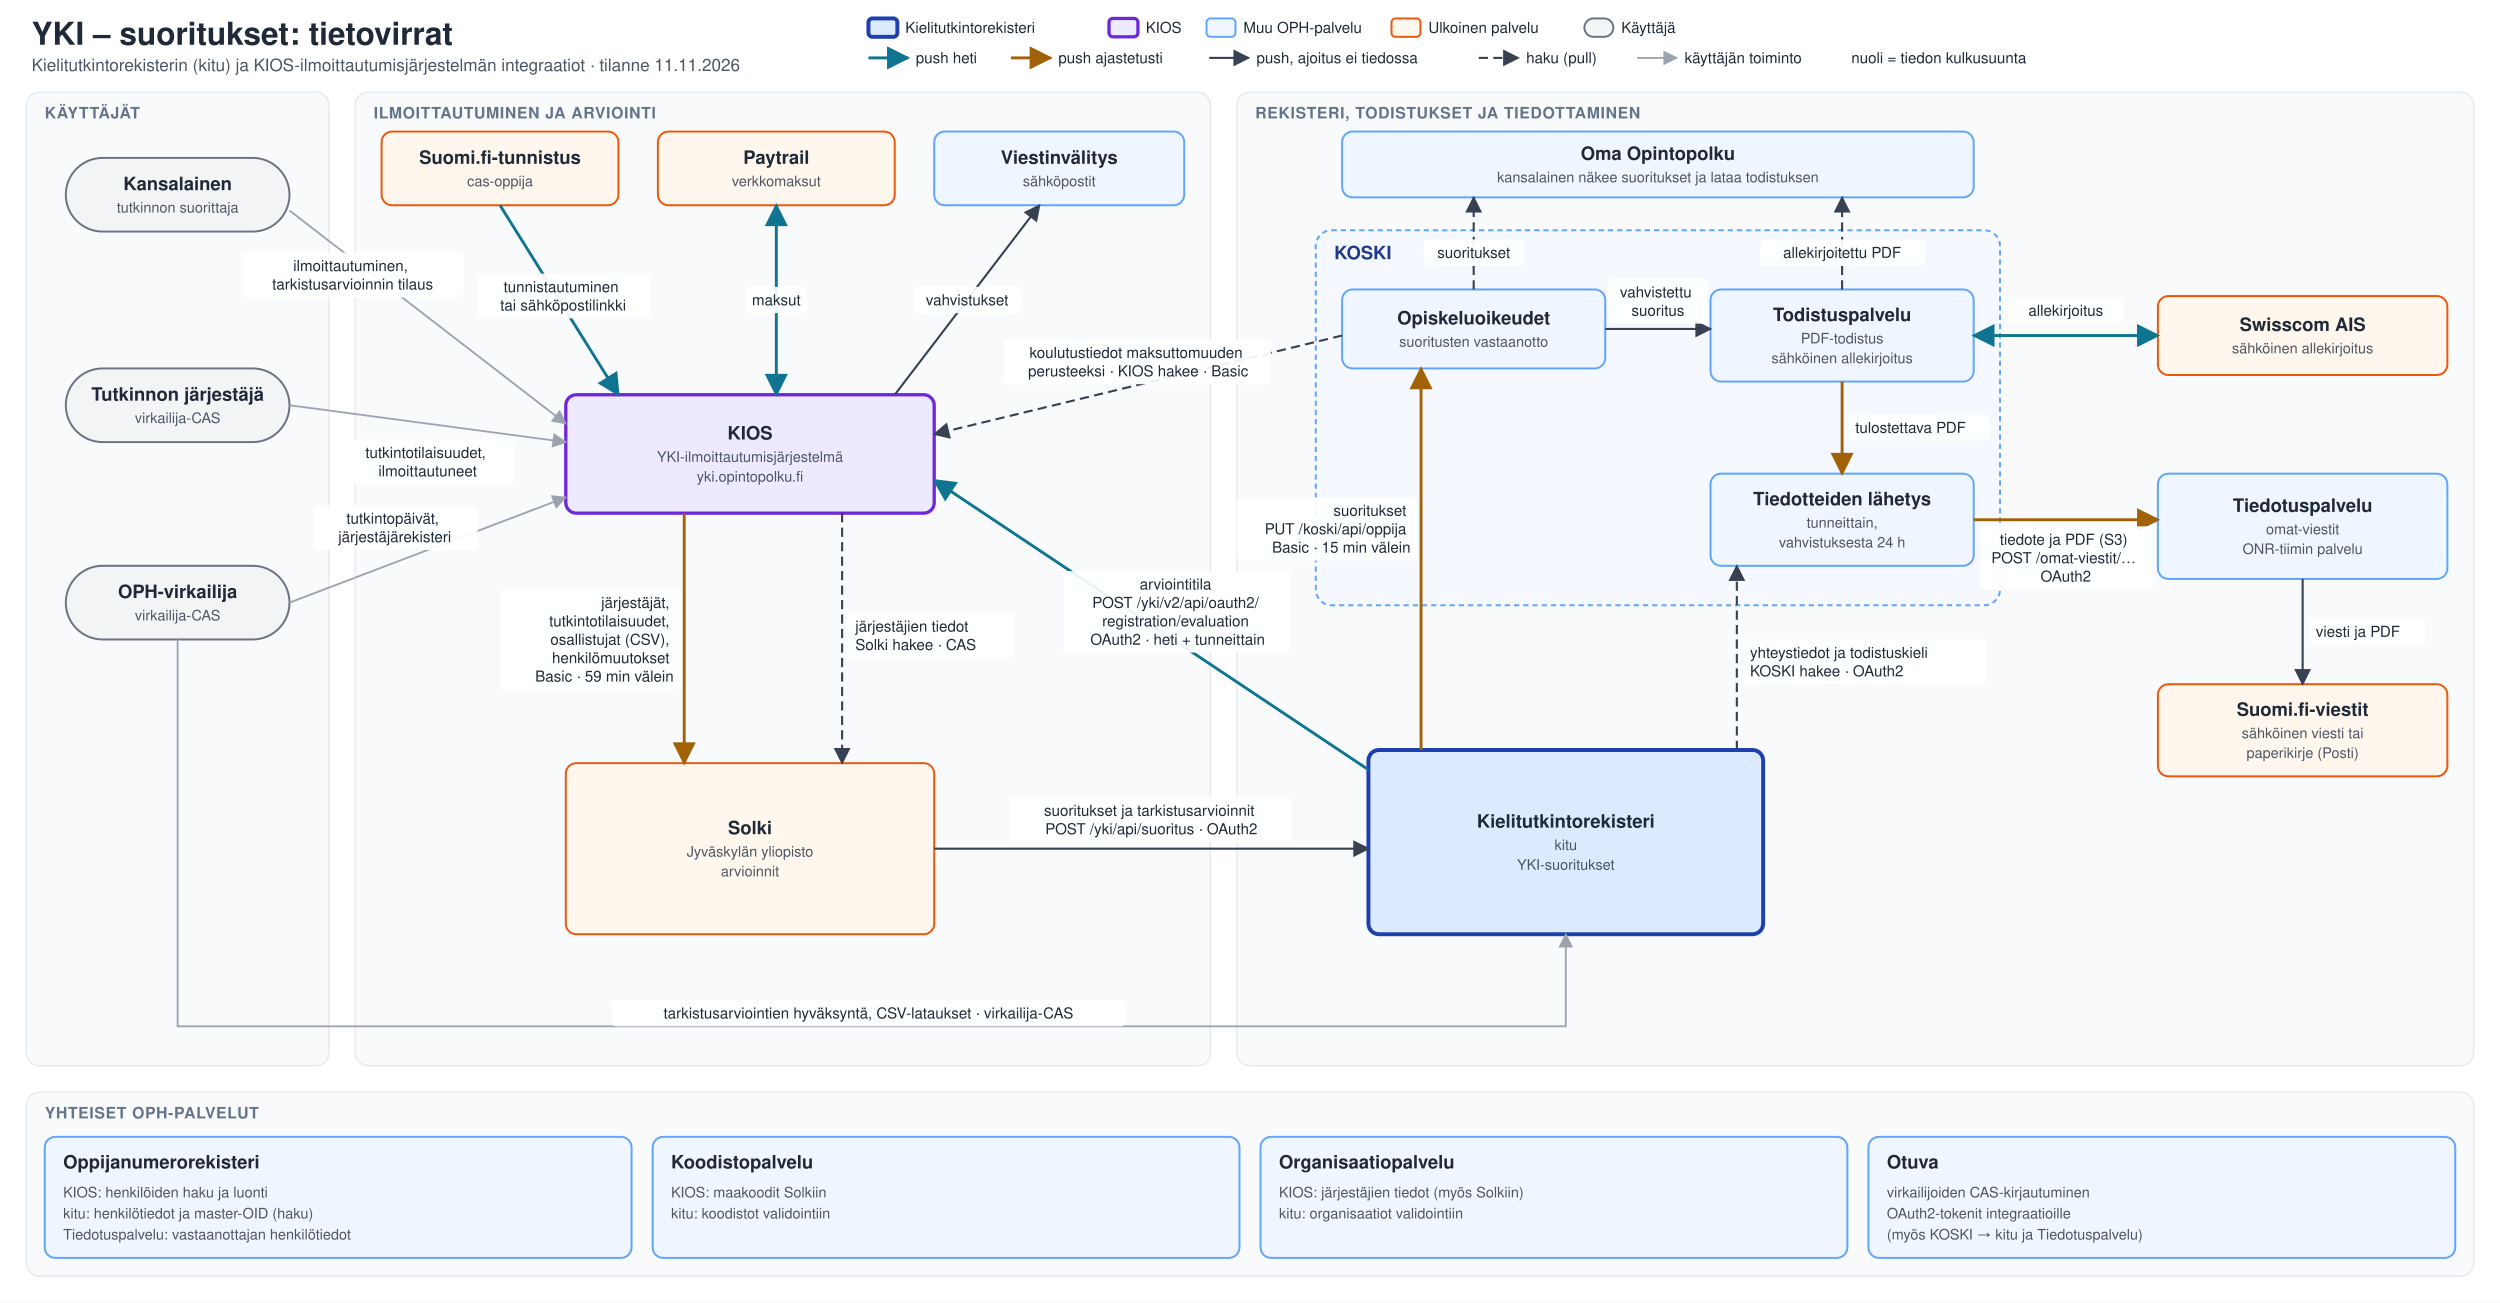
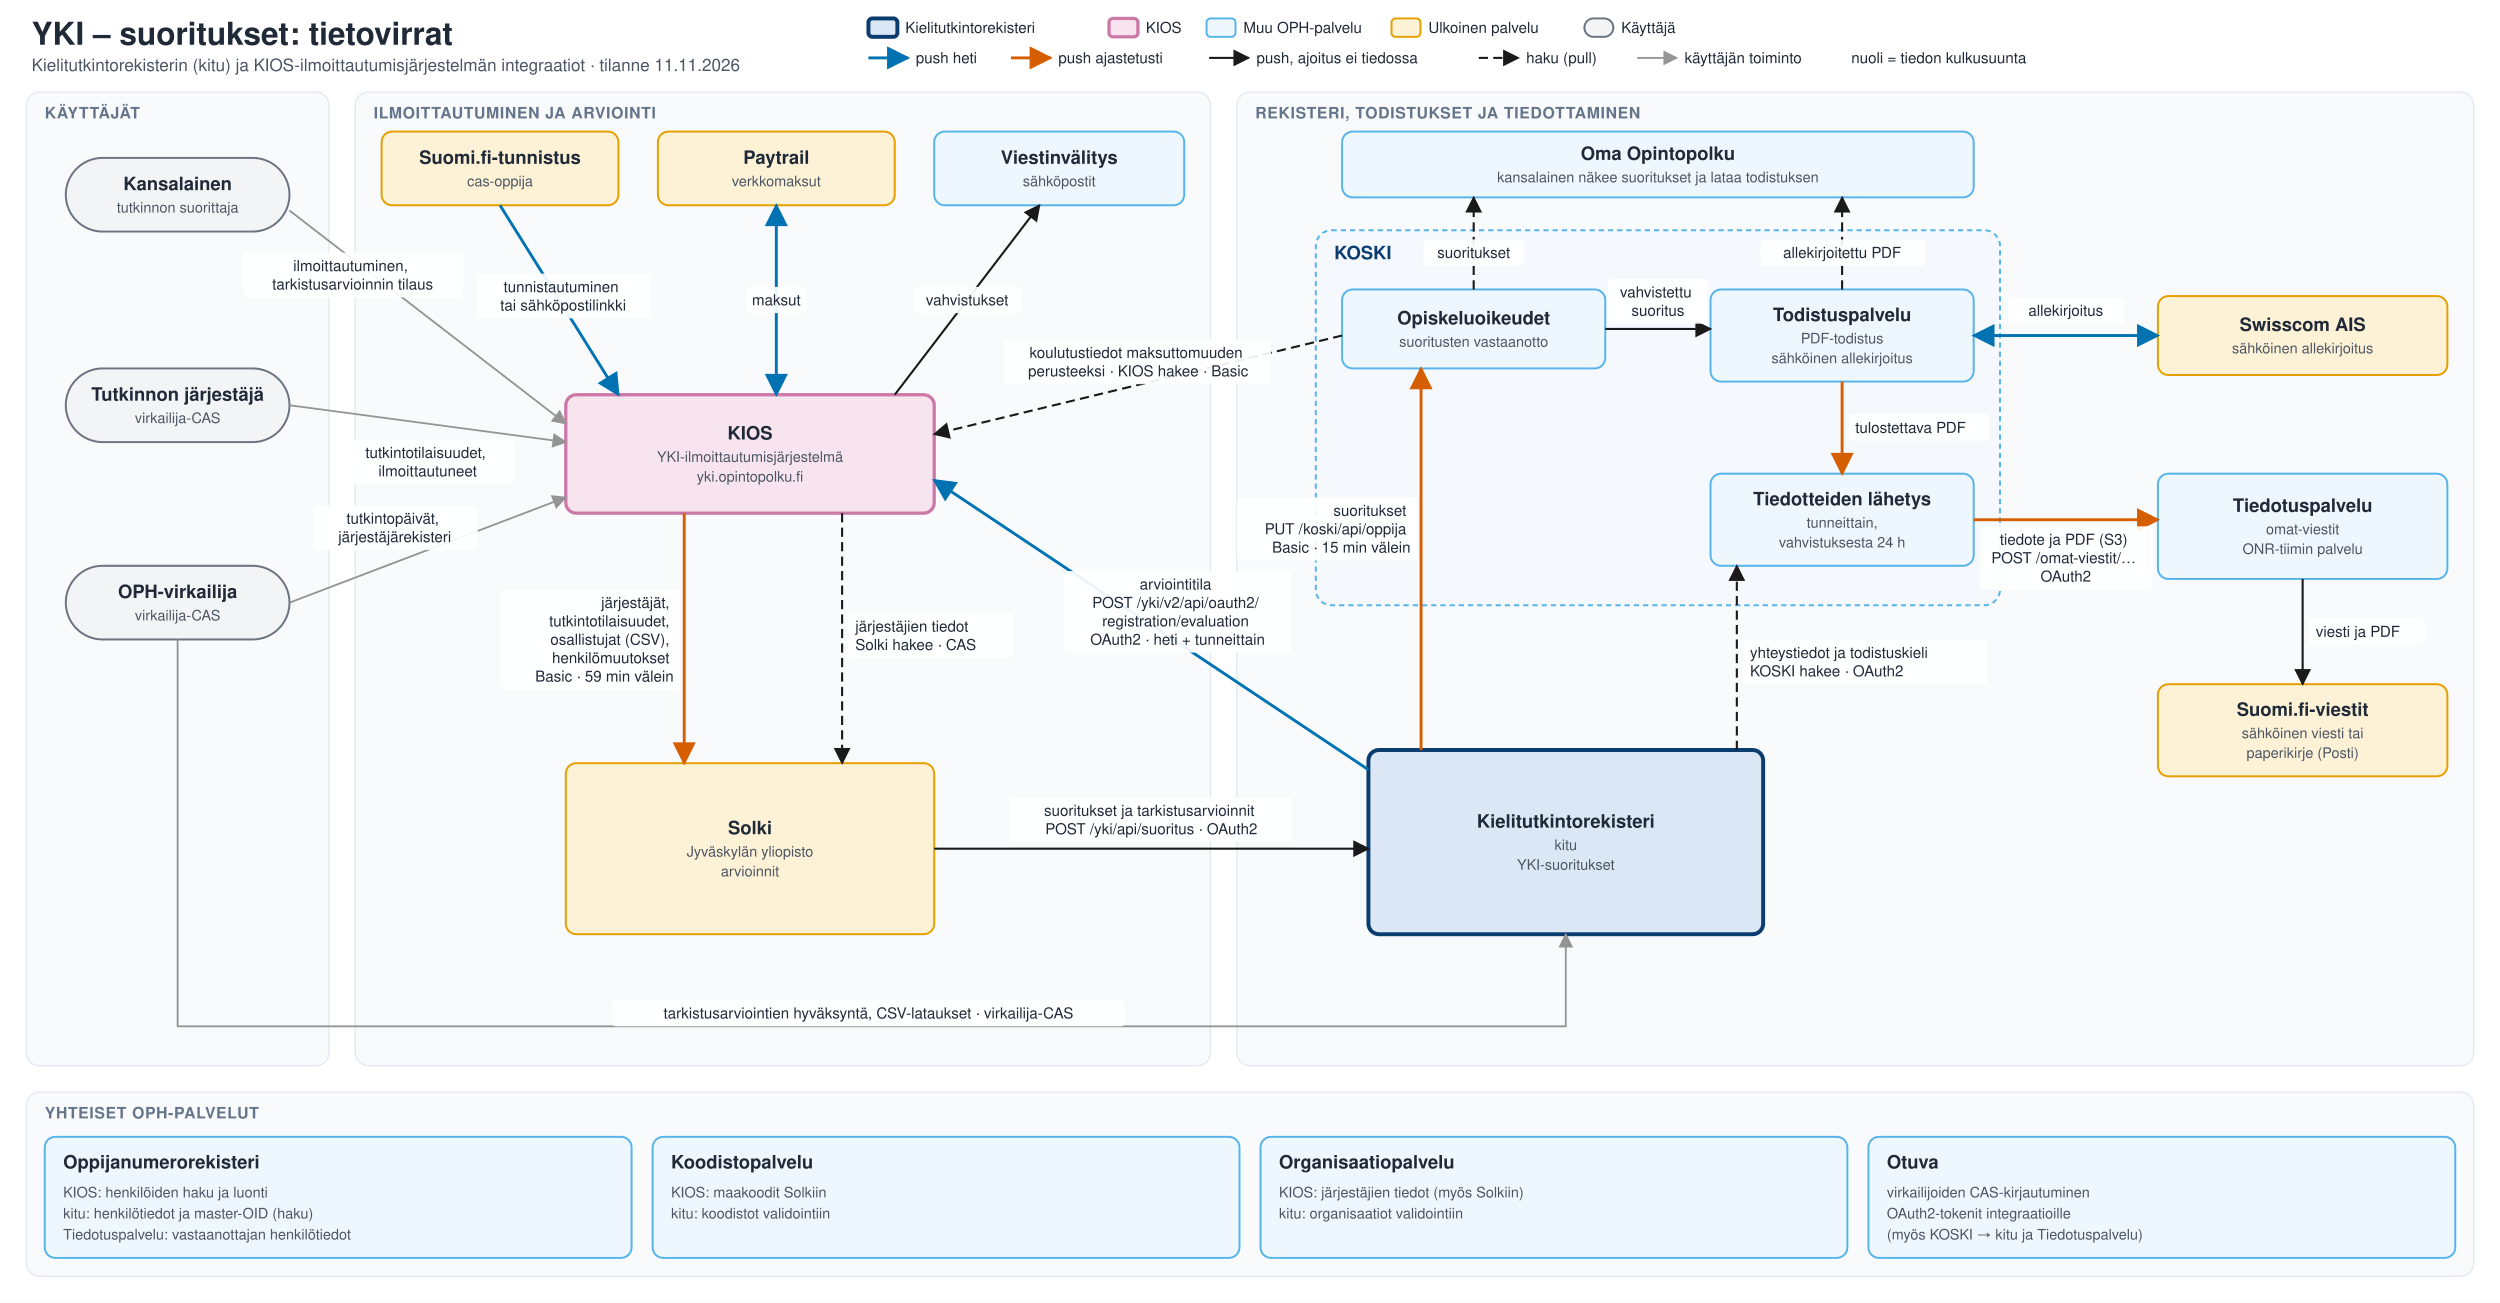
<svg xmlns="http://www.w3.org/2000/svg" width="1900" height="990" viewBox="0 0 1900 990">
  <defs>
    <style>
    text { font-family: Helvetica, Arial, sans-serif; fill: #1f2937; }
    .tausta { fill: #ffffff; }
    .otsikko { font-size: 24px; font-weight: bold; }
    .alaotsikko { font-size: 13px; fill: #4b5563; }
    .kaista { fill: #f8fafc; stroke: #e2e8f0; stroke-width: 1; }
    .kaistan-nimi { font-size: 12px; font-weight: bold; fill: #64748b; letter-spacing: 0.5px; }
    .laatikko rect { stroke-width: 1.5; }
    .nimi { font-size: 14px; font-weight: bold; }
    .lisatieto { font-size: 11px; fill: #4b5563; }
-     .kitu rect { fill: #dbeafe; stroke: #1e40af; stroke-width: 3; }
-     .kios rect { fill: #ede9fe; stroke: #6d28d9; stroke-width: 2.5; }
-     .oph rect { fill: #eff6ff; stroke: #60a5fa; }
-     .ulkoinen rect { fill: #fff7ed; stroke: #ea580c; }
-     .infra rect { fill: #f0fdf4; stroke: #16a34a; }
+     .kitu rect { fill: #dbe7f5; stroke: #0b3c6e; stroke-width: 3; }
+     .kios rect { fill: #f7e4ef; stroke: #cc79a7; stroke-width: 2.5; }
+     .oph rect { fill: #eef7fd; stroke: #56b4e9; }
+     .ulkoinen rect { fill: #fdf1d6; stroke: #e69f00; }
+     .infra rect { fill: #e3f2e7; stroke: #117733; }
    .toimija rect { fill: #f3f4f6; stroke: #6b7280; }
-     .ryhma { fill: #f5f9ff; stroke: #60a5fa; stroke-width: 1.5; stroke-dasharray: 4 3; }
-     .ryhman-nimi { font-size: 14px; font-weight: bold; fill: #1e3a8a; }
-     .nuoli path { fill: none; stroke: #374151; stroke-width: 1.6; }
-     .heti path { stroke: #0e7490; stroke-width: 2.2; }
-     .ajastettu path { stroke: #a16207; stroke-width: 2.2; }
+     .ryhma { fill: #f5f9fd; stroke: #56b4e9; stroke-width: 1.5; stroke-dasharray: 4 3; }
+     .ryhman-nimi { font-size: 14px; font-weight: bold; fill: #0b3c6e; }
+     .nuoli path { fill: none; stroke: #1a1a1a; stroke-width: 1.6; }
+     .heti path { stroke: #0072b2; stroke-width: 2.2; }
+     .ajastettu path { stroke: #d55e00; stroke-width: 2.2; }
    .pull path { stroke-dasharray: 7 4; }
-     .kayttaja path { stroke: #9ca3af; stroke-width: 1.4; }
+     .kayttaja path { stroke: #949494; stroke-width: 1.4; }
    .nuolen-teksti rect { fill: #ffffff; fill-opacity: 0.92; }
    .nuolen-teksti text { font-size: 11.5px; }
    .ei-kaytossa { opacity: 0.5; }
    .selite { font-size: 11.5px; }
    </style>
    <marker id="karki-heti" viewBox="0 0 10 10" refX="9" refY="5" markerWidth="8" markerHeight="8" orient="auto-start-reverse">
-       <path d="M 0,0 L 10,5 L 0,10 z" fill="#0e7490" />
+       <path d="M 0,0 L 10,5 L 0,10 z" fill="#0072b2" />
    </marker>
    <marker id="karki-ajastettu" viewBox="0 0 10 10" refX="9" refY="5" markerWidth="8" markerHeight="8" orient="auto-start-reverse">
-       <path d="M 0,0 L 10,5 L 0,10 z" fill="#a16207" />
+       <path d="M 0,0 L 10,5 L 0,10 z" fill="#d55e00" />
    </marker>
    <marker id="karki-push" viewBox="0 0 10 10" refX="9" refY="5" markerWidth="8" markerHeight="8" orient="auto-start-reverse">
-       <path d="M 0,0 L 10,5 L 0,10 z" fill="#374151" />
+       <path d="M 0,0 L 10,5 L 0,10 z" fill="#1a1a1a" />
    </marker>
    <marker id="karki-pull" viewBox="0 0 10 10" refX="9" refY="5" markerWidth="8" markerHeight="8" orient="auto-start-reverse">
-       <path d="M 0,0 L 10,5 L 0,10 z" fill="#374151" />
+       <path d="M 0,0 L 10,5 L 0,10 z" fill="#1a1a1a" />
    </marker>
    <marker id="karki-kayttaja" viewBox="0 0 10 10" refX="9" refY="5" markerWidth="8" markerHeight="8" orient="auto-start-reverse">
-       <path d="M 0,0 L 10,5 L 0,10 z" fill="#9ca3af" />
+       <path d="M 0,0 L 10,5 L 0,10 z" fill="#949494" />
    </marker>
  </defs>
  <rect class="tausta" x="0" y="0" width="1900" height="990" />
  <g id="otsikko">
    <text class="otsikko" x="24" y="34">YKI – suoritukset: tietovirrat</text>
    <text class="alaotsikko" x="24" y="54">Kielitutkintorekisterin (kitu) ja KIOS-ilmoittautumisjärjestelmän integraatiot · tilanne 11.11.2026</text>
  </g>
  <g id="selite">
    <g class="laatikko kitu">
      <rect x="660" y="14" width="22" height="14" rx="3" />
    </g>
    <text class="selite" x="688" y="25">Kielitutkintorekisteri</text>
    <g class="laatikko kios">
      <rect x="842.825" y="14" width="22" height="14" rx="3" />
    </g>
    <text class="selite" x="870.825" y="25">KIOS</text>
    <g class="laatikko oph">
      <rect x="916.975" y="14" width="22" height="14" rx="3" />
    </g>
    <text class="selite" x="944.975" y="25">Muu OPH-palvelu</text>
    <g class="laatikko ulkoinen">
      <rect x="1057.537" y="14" width="22" height="14" rx="3" />
    </g>
    <text class="selite" x="1085.537" y="25">Ulkoinen palvelu</text>
    <g class="laatikko toimija">
      <rect x="1204.137" y="14" width="22" height="14" rx="7" />
    </g>
    <text class="selite" x="1232.137" y="25">Käyttäjä</text>
    <g class="nuoli heti">
      <path d="M 660,44 L 690,44" marker-end="url(#karki-heti)" />
    </g>
    <text class="selite" x="696" y="48">push heti</text>
    <g class="nuoli ajastettu">
      <path d="M 768.337,44 L 798.337,44" marker-end="url(#karki-ajastettu)" />
    </g>
    <text class="selite" x="804.337" y="48">push ajastetusti</text>
    <g class="nuoli push">
      <path d="M 918.938,44 L 948.938,44" marker-end="url(#karki-push)" />
    </g>
    <text class="selite" x="954.938" y="48">push, ajoitus ei tiedossa</text>
    <g class="nuoli pull">
      <path d="M 1123.875,44 L 1153.875,44" marker-end="url(#karki-pull)" />
    </g>
    <text class="selite" x="1159.875" y="48">haku (pull)</text>
    <g class="nuoli kayttaja">
      <path d="M 1244.287,44 L 1274.287,44" marker-end="url(#karki-kayttaja)" />
    </g>
    <text class="selite" x="1280.287" y="48">käyttäjän toiminto</text>
    <text class="selite" x="1406.962" y="48">nuoli = tiedon kulkusuunta</text>
  </g>
  <g id="kaista-toimijat">
    <rect class="kaista" x="20" y="70" width="230" height="740" rx="10" />
    <text class="kaistan-nimi" x="34" y="90">KÄYTTÄJÄT</text>
  </g>
  <g id="kaista-ilmoittautuminen">
    <rect class="kaista" x="270" y="70" width="650" height="740" rx="10" />
    <text class="kaistan-nimi" x="284" y="90">ILMOITTAUTUMINEN JA ARVIOINTI</text>
  </g>
  <g id="kaista-rekisteri">
    <rect class="kaista" x="940" y="70" width="940" height="740" rx="10" />
    <text class="kaistan-nimi" x="954" y="90">REKISTERI, TODISTUKSET JA TIEDOTTAMINEN</text>
  </g>
  <g id="kansalainen" class="laatikko toimija">
    <rect x="50" y="120" width="170" height="56" rx="28" />
    <text class="nimi" x="135" y="144.5" text-anchor="middle">Kansalainen</text>
    <text class="lisatieto" x="135" y="161.5" text-anchor="middle">tutkinnon suorittaja</text>
  </g>
  <g id="jarjestaja" class="laatikko toimija">
    <rect x="50" y="280" width="170" height="56" rx="28" />
    <text class="nimi" x="135" y="304.5" text-anchor="middle">Tutkinnon järjestäjä</text>
    <text class="lisatieto" x="135" y="321.5" text-anchor="middle">virkailija-CAS</text>
  </g>
  <g id="virkailija" class="laatikko toimija">
    <rect x="50" y="430" width="170" height="56" rx="28" />
    <text class="nimi" x="135" y="454.5" text-anchor="middle">OPH-virkailija</text>
    <text class="lisatieto" x="135" y="471.5" text-anchor="middle">virkailija-CAS</text>
  </g>
  <g id="suomifi" class="laatikko ulkoinen">
    <rect x="290" y="100" width="180" height="56" rx="8" />
    <text class="nimi" x="380" y="124.5" text-anchor="middle">Suomi.fi-tunnistus</text>
    <text class="lisatieto" x="380" y="141.5" text-anchor="middle">cas-oppija</text>
  </g>
  <g id="paytrail" class="laatikko ulkoinen">
    <rect x="500" y="100" width="180" height="56" rx="8" />
    <text class="nimi" x="590" y="124.5" text-anchor="middle">Paytrail</text>
    <text class="lisatieto" x="590" y="141.5" text-anchor="middle">verkkomaksut</text>
  </g>
  <g id="viestinvalitys" class="laatikko oph">
    <rect x="710" y="100" width="190" height="56" rx="8" />
    <text class="nimi" x="805" y="124.5" text-anchor="middle">Viestinvälitys</text>
    <text class="lisatieto" x="805" y="141.5" text-anchor="middle">sähköpostit</text>
  </g>
  <g id="kios" class="laatikko kios">
    <rect x="430" y="300" width="280" height="90" rx="8" />
    <text class="nimi" x="570" y="334" text-anchor="middle">KIOS</text>
    <text class="lisatieto" x="570" y="351" text-anchor="middle">YKI-ilmoittautumisjärjestelmä</text>
    <text class="lisatieto" x="570" y="366" text-anchor="middle">yki.opintopolku.fi</text>
  </g>
  <g id="solki" class="laatikko ulkoinen">
    <rect x="430" y="580" width="280" height="130" rx="8" />
    <text class="nimi" x="570" y="634" text-anchor="middle">Solki</text>
    <text class="lisatieto" x="570" y="651" text-anchor="middle">Jyväskylän yliopisto</text>
    <text class="lisatieto" x="570" y="666" text-anchor="middle">arvioinnit</text>
  </g>
  <g id="kitu" class="laatikko kitu">
    <rect x="1040" y="570" width="300" height="140" rx="8" />
    <text class="nimi" x="1190" y="629" text-anchor="middle">Kielitutkintorekisteri</text>
    <text class="lisatieto" x="1190" y="646" text-anchor="middle">kitu</text>
    <text class="lisatieto" x="1190" y="661" text-anchor="middle">YKI-suoritukset</text>
  </g>
  <g id="oma-opintopolku" class="laatikko oph">
    <rect x="1020" y="100" width="480" height="50" rx="8" />
    <text class="nimi" x="1260" y="121.5" text-anchor="middle">Oma Opintopolku</text>
    <text class="lisatieto" x="1260" y="138.5" text-anchor="middle">kansalainen näkee suoritukset ja lataa todistuksen</text>
  </g>
  <g id="koski">
    <rect class="ryhma" x="1000" y="175" width="520" height="285" rx="12" />
    <text class="ryhman-nimi" x="1014" y="197">KOSKI</text>
  </g>
  <g id="koski-opiskeluoikeudet" class="laatikko oph">
    <rect x="1020" y="220" width="200" height="60" rx="8" />
    <text class="nimi" x="1120" y="246.5" text-anchor="middle">Opiskeluoikeudet</text>
    <text class="lisatieto" x="1120" y="263.5" text-anchor="middle">suoritusten vastaanotto</text>
  </g>
  <g id="koski-todistuspalvelu" class="laatikko oph">
    <rect x="1300" y="220" width="200" height="70" rx="8" />
    <text class="nimi" x="1400" y="244" text-anchor="middle">Todistuspalvelu</text>
    <text class="lisatieto" x="1400" y="261" text-anchor="middle">PDF-todistus</text>
    <text class="lisatieto" x="1400" y="276" text-anchor="middle">sähköinen allekirjoitus</text>
  </g>
  <g id="koski-tiedotteet" class="laatikko oph">
    <rect x="1300" y="360" width="200" height="70" rx="8" />
    <text class="nimi" x="1400" y="384" text-anchor="middle">Tiedotteiden lähetys</text>
    <text class="lisatieto" x="1400" y="401" text-anchor="middle">tunneittain,</text>
    <text class="lisatieto" x="1400" y="416" text-anchor="middle">vahvistuksesta 24 h</text>
  </g>
  <g id="swisscom" class="laatikko ulkoinen">
    <rect x="1640" y="225" width="220" height="60" rx="8" />
    <text class="nimi" x="1750" y="251.5" text-anchor="middle">Swisscom AIS</text>
    <text class="lisatieto" x="1750" y="268.5" text-anchor="middle">sähköinen allekirjoitus</text>
  </g>
  <g id="tiedotuspalvelu" class="laatikko oph">
    <rect x="1640" y="360" width="220" height="80" rx="8" />
    <text class="nimi" x="1750" y="389" text-anchor="middle">Tiedotuspalvelu</text>
    <text class="lisatieto" x="1750" y="406" text-anchor="middle">omat-viestit</text>
    <text class="lisatieto" x="1750" y="421" text-anchor="middle">ONR-tiimin palvelu</text>
  </g>
  <g id="suomifi-viestit" class="laatikko ulkoinen">
    <rect x="1640" y="520" width="220" height="70" rx="8" />
    <text class="nimi" x="1750" y="544" text-anchor="middle">Suomi.fi-viestit</text>
    <text class="lisatieto" x="1750" y="561" text-anchor="middle">sähköinen viesti tai</text>
    <text class="lisatieto" x="1750" y="576" text-anchor="middle">paperikirje (Posti)</text>
  </g>
  <g id="kansalainen-kios" class="nuoli kayttaja">
    <path d="M 220,160 L 430,322" marker-end="url(#karki-kayttaja)" />
    <g class="nuolen-teksti">
      <rect x="185" y="192" width="167" height="34" rx="3" />
      <text x="268" y="206" text-anchor="middle">
        <tspan x="268" y="206">ilmoittautuminen,</tspan>
        <tspan x="268" y="220">tarkistusarvioinnin tilaus</tspan>
      </text>
    </g>
  </g>
  <g id="suomifi-kios" class="nuoli heti">
    <path d="M 380,156 L 470,300" marker-end="url(#karki-heti)" />
    <g class="nuolen-teksti">
      <rect x="363" y="208" width="131" height="34" rx="3" />
      <text x="428" y="222" text-anchor="middle">
        <tspan x="428" y="222">tunnistautuminen</tspan>
        <tspan x="428" y="236">tai sähköpostilinkki</tspan>
      </text>
    </g>
  </g>
  <g id="kios-paytrail" class="nuoli heti">
    <path d="M 590,300 L 590,156" marker-end="url(#karki-heti)" marker-start="url(#karki-heti)" />
    <g class="nuolen-teksti">
      <rect x="567" y="218" width="46" height="20" rx="3" />
      <text x="590" y="232" text-anchor="middle">
        <tspan x="590" y="232">maksut</tspan>
      </text>
    </g>
  </g>
  <g id="kios-viestinvalitys" class="nuoli push">
    <path d="M 680,300 L 790,156" marker-end="url(#karki-push)" />
    <g class="nuolen-teksti">
      <rect x="694" y="218" width="82" height="20" rx="3" />
      <text x="735" y="232" text-anchor="middle">
        <tspan x="735" y="232">vahvistukset</tspan>
      </text>
    </g>
  </g>
  <g id="jarjestaja-kios" class="nuoli kayttaja">
    <path d="M 220,308 L 430,336" marker-end="url(#karki-kayttaja)" />
    <g class="nuolen-teksti">
      <rect x="260" y="334" width="131" height="34" rx="3" />
      <text x="325" y="348" text-anchor="middle">
        <tspan x="325" y="348">tutkintotilaisuudet,</tspan>
        <tspan x="325" y="362">ilmoittautuneet</tspan>
      </text>
    </g>
  </g>
  <g id="virkailija-kios" class="nuoli kayttaja">
    <path d="M 220,458 L 430,378" marker-end="url(#karki-kayttaja)" />
    <g class="nuolen-teksti">
      <rect x="238" y="384" width="125" height="34" rx="3" />
      <text x="300" y="398" text-anchor="middle">
        <tspan x="300" y="398">tutkintopäivät,</tspan>
        <tspan x="300" y="412">järjestäjärekisteri</tspan>
      </text>
    </g>
  </g>
  <g id="kios-solki" class="nuoli ajastettu">
    <path d="M 520,390 L 520,580" marker-end="url(#karki-ajastettu)" />
    <g class="nuolen-teksti">
      <rect x="380" y="448" width="137" height="76" rx="3" />
      <text x="512" y="462" text-anchor="end">
        <tspan x="512" y="462">järjestäjät,</tspan>
        <tspan x="512" y="476">tutkintotilaisuudet,</tspan>
        <tspan x="512" y="490">osallistujat (CSV),</tspan>
        <tspan x="512" y="504">henkilömuutokset</tspan>
        <tspan x="512" y="518">Basic · 59 min välein</tspan>
      </text>
    </g>
  </g>
  <g id="solki-hakee-kiosista" class="nuoli pull">
    <path d="M 640,390 L 640,580" marker-end="url(#karki-pull)" />
    <g class="nuolen-teksti">
      <rect x="645" y="466" width="125" height="34" rx="3" />
      <text x="650" y="480" text-anchor="start">
        <tspan x="650" y="480">järjestäjien tiedot</tspan>
        <tspan x="650" y="494">Solki hakee · CAS</tspan>
      </text>
    </g>
  </g>
  <g id="solki-kitu-suoritukset" class="nuoli push">
    <path d="M 710,645 L 1040,645" marker-end="url(#karki-push)" />
    <g class="nuolen-teksti">
      <rect x="767" y="606" width="215" height="34" rx="3" />
      <text x="875" y="620" text-anchor="middle">
        <tspan x="875" y="620">suoritukset ja tarkistusarvioinnit</tspan>
        <tspan x="875" y="634">POST /yki/api/suoritus · OAuth2</tspan>
      </text>
    </g>
  </g>
  <g id="kitu-kios-arviointitila" class="nuoli heti">
    <path d="M 1040,585 L 710,365" marker-end="url(#karki-heti)" />
    <g class="nuolen-teksti">
      <rect x="808" y="434" width="173" height="62" rx="3" />
      <text x="895" y="448" text-anchor="middle">
        <tspan x="895" y="448">arviointitila</tspan>
        <tspan x="895" y="462">POST /yki/v2/api/oauth2/</tspan>
        <tspan x="895" y="476">registration/evaluation</tspan>
        <tspan x="895" y="490">OAuth2 · heti + tunneittain</tspan>
      </text>
    </g>
  </g>
  <g id="kitu-koski" class="nuoli ajastettu">
    <path d="M 1080,570 L 1080,280" marker-end="url(#karki-ajastettu)" />
    <g class="nuolen-teksti">
      <rect x="940" y="378" width="137" height="48" rx="3" />
      <text x="1072" y="392" text-anchor="end">
        <tspan x="1072" y="392">suoritukset</tspan>
        <tspan x="1072" y="406">PUT /koski/api/oppija</tspan>
        <tspan x="1072" y="420">Basic · 15 min välein</tspan>
      </text>
    </g>
  </g>
  <g id="koski-hakee-yhteystiedot" class="nuoli pull">
    <path d="M 1320,570 L 1320,430" marker-end="url(#karki-pull)" />
    <g class="nuolen-teksti">
      <rect x="1325" y="486" width="185" height="34" rx="3" />
      <text x="1330" y="500" text-anchor="start">
        <tspan x="1330" y="500">yhteystiedot ja todistuskieli</tspan>
        <tspan x="1330" y="514">KOSKI hakee · OAuth2</tspan>
      </text>
    </g>
  </g>
  <g id="opiskeluoikeudet-oma-opintopolku" class="nuoli pull">
    <path d="M 1120,220 L 1120,150" marker-end="url(#karki-pull)" />
    <g class="nuolen-teksti">
      <rect x="1082" y="182" width="76" height="20" rx="3" />
      <text x="1120" y="196" text-anchor="middle">
        <tspan x="1120" y="196">suoritukset</tspan>
      </text>
    </g>
  </g>
  <g id="todistuspalvelu-oma-opintopolku" class="nuoli pull">
    <path d="M 1400,220 L 1400,150" marker-end="url(#karki-pull)" />
    <g class="nuolen-teksti">
      <rect x="1338" y="182" width="125" height="20" rx="3" />
      <text x="1400" y="196" text-anchor="middle">
        <tspan x="1400" y="196">allekirjoitettu PDF</tspan>
      </text>
    </g>
  </g>
  <g id="opiskeluoikeudet-todistuspalvelu" class="nuoli push">
    <path d="M 1220,250 L 1300,250" marker-end="url(#karki-push)" />
    <g class="nuolen-teksti">
      <rect x="1222" y="212" width="76" height="34" rx="3" />
      <text x="1260" y="226" text-anchor="middle">
        <tspan x="1260" y="226">vahvistettu</tspan>
        <tspan x="1260" y="240">suoritus</tspan>
      </text>
    </g>
  </g>
  <g id="todistuspalvelu-tiedotteet" class="nuoli ajastettu">
    <path d="M 1400,290 L 1400,360" marker-end="url(#karki-ajastettu)" />
    <g class="nuolen-teksti">
      <rect x="1405" y="315" width="107" height="20" rx="3" />
      <text x="1410" y="329" text-anchor="start">
        <tspan x="1410" y="329">tulostettava PDF</tspan>
      </text>
    </g>
  </g>
  <g id="todistuspalvelu-swisscom" class="nuoli heti">
    <path d="M 1500,255 L 1640,255" marker-end="url(#karki-heti)" marker-start="url(#karki-heti)" />
    <g class="nuolen-teksti">
      <rect x="1526" y="226" width="88" height="20" rx="3" />
      <text x="1570" y="240" text-anchor="middle">
        <tspan x="1570" y="240">allekirjoitus</tspan>
      </text>
    </g>
  </g>
  <g id="tiedotteet-tiedotuspalvelu" class="nuoli ajastettu">
    <path d="M 1500,395 L 1640,395" marker-end="url(#karki-ajastettu)" />
    <g class="nuolen-teksti">
      <rect x="1505" y="400" width="131" height="48" rx="3" />
      <text x="1570" y="414" text-anchor="middle">
        <tspan x="1570" y="414">tiedote ja PDF (S3)</tspan>
        <tspan x="1570" y="428">POST /omat-viestit/…</tspan>
        <tspan x="1570" y="442">OAuth2</tspan>
      </text>
    </g>
  </g>
  <g id="tiedotuspalvelu-suomifi-viestit" class="nuoli push">
    <path d="M 1750,440 L 1750,520" marker-end="url(#karki-push)" />
    <g class="nuolen-teksti">
      <rect x="1755" y="470" width="88" height="20" rx="3" />
      <text x="1760" y="484" text-anchor="start">
        <tspan x="1760" y="484">viesti ja PDF</tspan>
      </text>
    </g>
  </g>
  <g id="kios-hakee-koskesta" class="nuoli pull">
    <path d="M 1020,255 L 710,330" marker-end="url(#karki-pull)" />
    <g class="nuolen-teksti">
      <rect x="763" y="258" width="203" height="34" rx="3" />
      <text x="865" y="272" text-anchor="middle">
        <tspan x="865" y="272">koulutustiedot maksuttomuuden</tspan>
        <tspan x="865" y="286">perusteeksi · KIOS hakee · Basic</tspan>
      </text>
    </g>
  </g>
  <g id="virkailija-kitu" class="nuoli kayttaja">
    <path d="M 135,486 L 135,780 L 1190,780 L 1190,710" marker-end="url(#karki-kayttaja)" />
    <g class="nuolen-teksti">
      <rect x="465" y="760" width="390" height="20" rx="3" />
      <text x="660" y="774" text-anchor="middle">
        <tspan x="660" y="774">tarkistusarviointien hyväksyntä, CSV-lataukset · virkailija-CAS</tspan>
      </text>
    </g>
  </g>
  <g id="kaista-yhteiset">
    <rect class="kaista" x="20" y="830" width="1860" height="140" rx="10" />
    <text class="kaistan-nimi" x="34" y="850">YHTEISET OPH-PALVELUT</text>
  </g>
  <g id="onr" class="laatikko oph">
    <rect x="34.0" y="864" width="446" height="92" rx="8" />
    <text class="nimi" x="48.0" y="888">Oppijanumerorekisteri</text>
    <text class="lisatieto" x="48.0" y="910">KIOS: henkilöiden haku ja luonti</text>
    <text class="lisatieto" x="48.0" y="926">kitu: henkilötiedot ja master-OID (haku)</text>
    <text class="lisatieto" x="48.0" y="942">Tiedotuspalvelu: vastaanottajan henkilötiedot</text>
  </g>
  <g id="koodisto" class="laatikko oph">
    <rect x="496.0" y="864" width="446" height="92" rx="8" />
    <text class="nimi" x="510.0" y="888">Koodistopalvelu</text>
    <text class="lisatieto" x="510.0" y="910">KIOS: maakoodit Solkiin</text>
    <text class="lisatieto" x="510.0" y="926">kitu: koodistot validointiin</text>
  </g>
  <g id="organisaatiopalvelu" class="laatikko oph">
    <rect x="958.0" y="864" width="446" height="92" rx="8" />
    <text class="nimi" x="972.0" y="888">Organisaatiopalvelu</text>
    <text class="lisatieto" x="972.0" y="910">KIOS: järjestäjien tiedot (myös Solkiin)</text>
    <text class="lisatieto" x="972.0" y="926">kitu: organisaatiot validointiin</text>
  </g>
  <g id="otuva" class="laatikko oph">
    <rect x="1420.0" y="864" width="446" height="92" rx="8" />
    <text class="nimi" x="1434.0" y="888">Otuva</text>
    <text class="lisatieto" x="1434.0" y="910">virkailijoiden CAS-kirjautuminen</text>
    <text class="lisatieto" x="1434.0" y="926">OAuth2-tokenit integraatioille</text>
    <text class="lisatieto" x="1434.0" y="942">(myös KOSKI → kitu ja Tiedotuspalvelu)</text>
  </g>
</svg>
